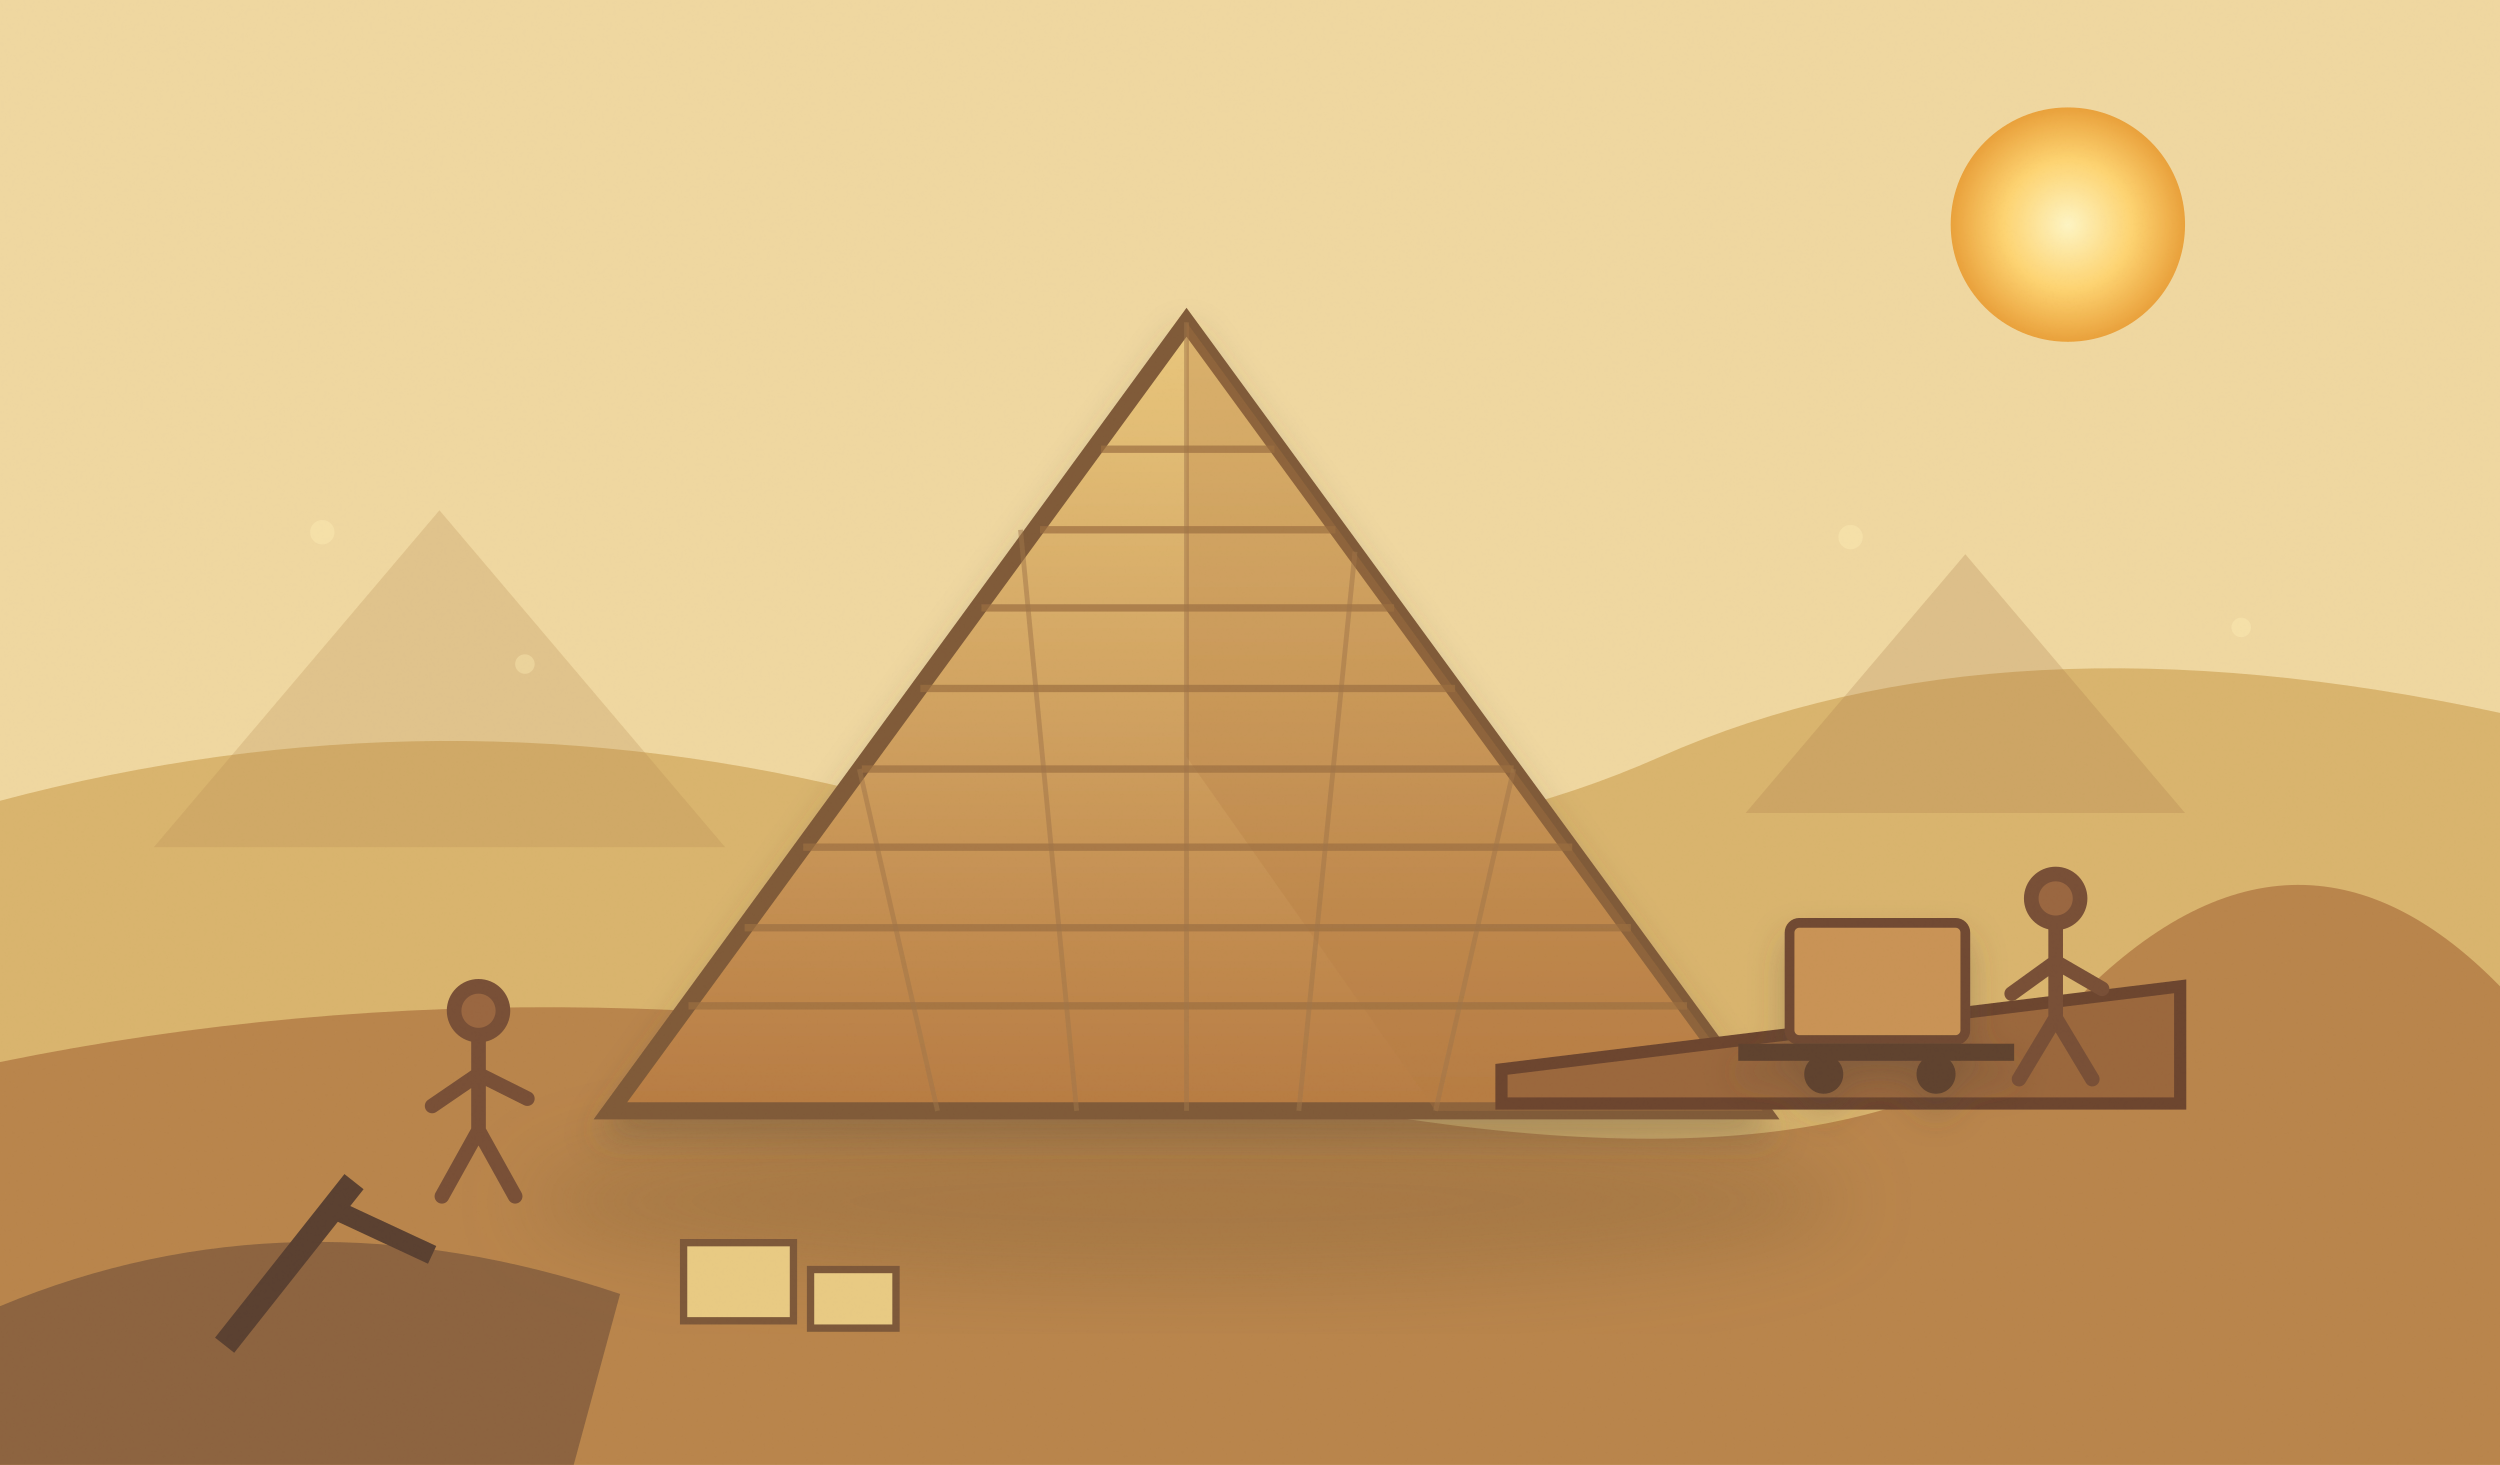
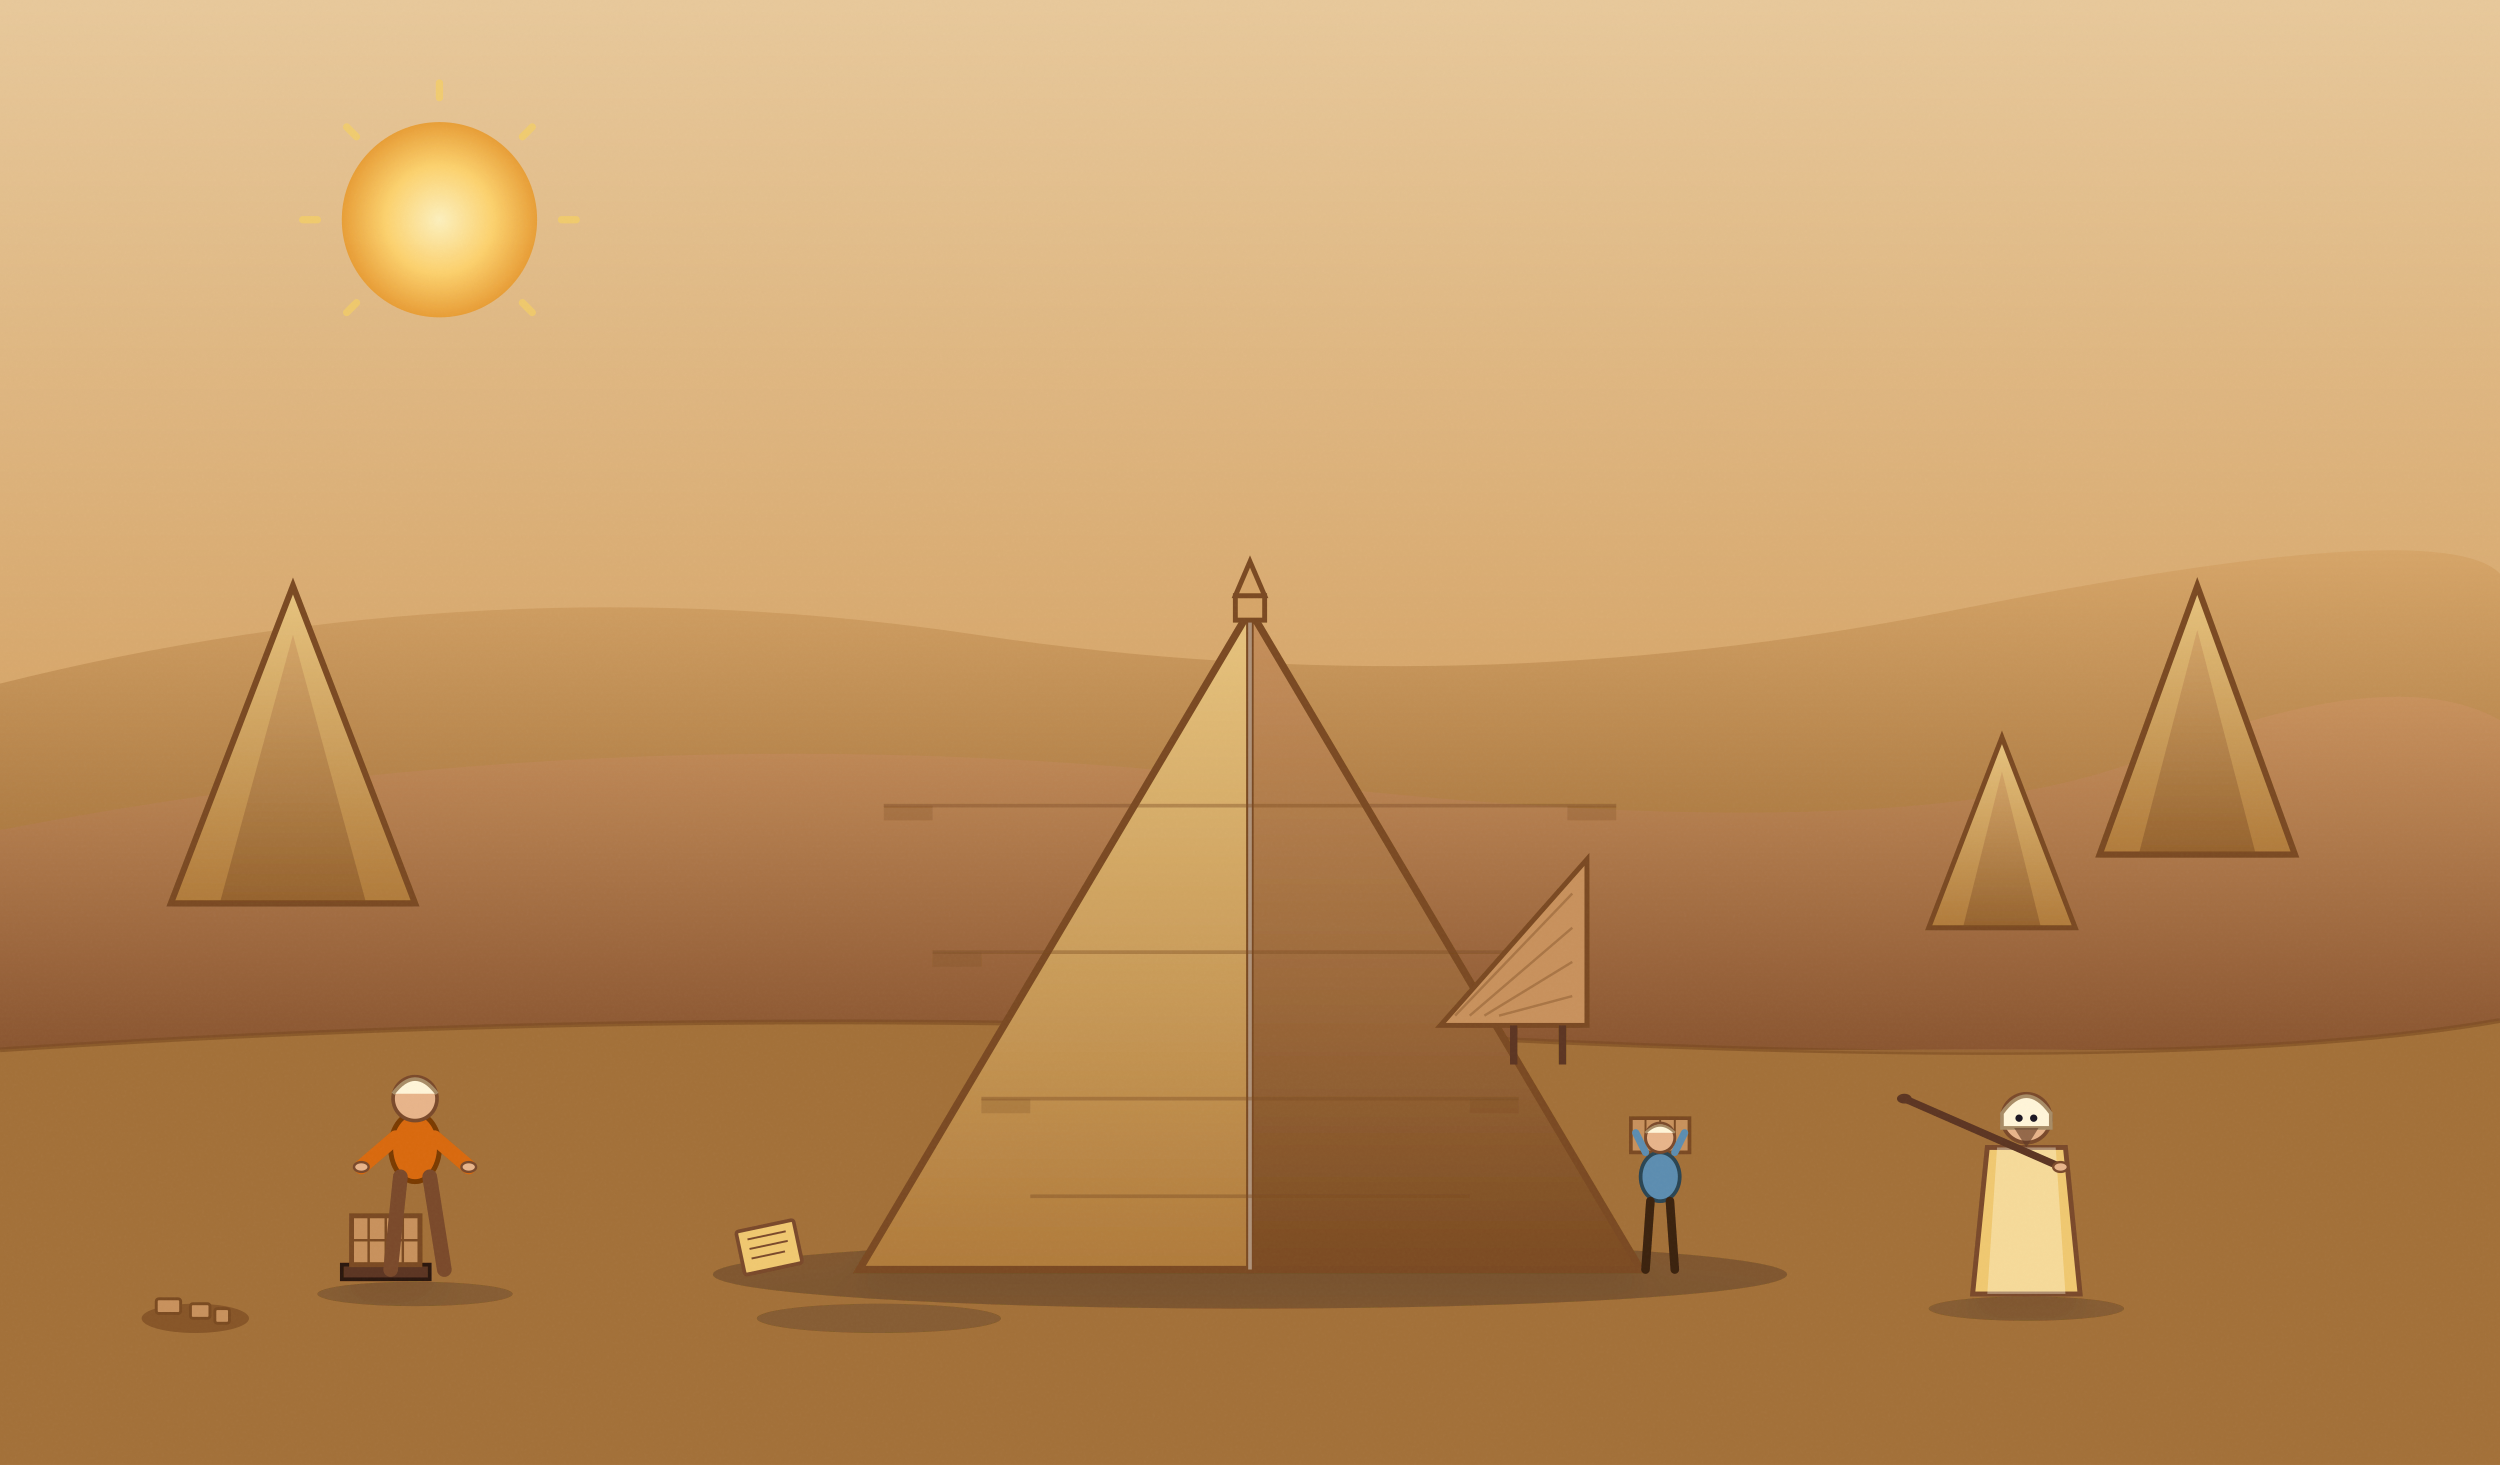
<svg xmlns="http://www.w3.org/2000/svg" width="1024" height="600" viewBox="0 0 1024 600">
  <defs>
-     <filter id="shadow" x="-30%" y="-30%" width="160%" height="170%">
-       <feGaussianBlur in="SourceAlpha" stdDeviation="7" result="b" />
-       <feOffset dy="8" result="o" />
-       <feColorMatrix in="o" type="matrix" values="0 0 0 0 .08 0 0 0 0 .06 0 0 0 0 .04 0 0 0 .30 0" />
-       <feBlend in="SourceGraphic" />
+     <filter id="softshadow" x="-20%" y="-20%" width="140%" height="160%">
+       <feGaussianBlur in="SourceAlpha" stdDeviation="6" />
+       <feOffset dy="8" />
+       <feComponentTransfer>
+         <feFuncA type="linear" slope="0.32" />
+       </feComponentTransfer>
+       <feComposite in2="SourceGraphic" operator="in" result="shadow" />
+       <feMerge>
+         <feMergeNode in="shadow" />
+         <feMergeNode in="SourceGraphic" />
+       </feMerge>
    </filter>
-     <filter id="soft" x="-30%" y="-30%" width="160%" height="160%">
-       <feGaussianBlur stdDeviation="16" />
+     <filter id="tightshadow" x="-10%" y="-10%" width="120%" height="140%">
+       <feGaussianBlur in="SourceAlpha" stdDeviation="3" />
+       <feOffset dy="3" />
+       <feComponentTransfer>
+         <feFuncA type="linear" slope="0.4" />
+       </feComponentTransfer>
+       <feComposite in2="SourceGraphic" operator="in" result="shadow" />
+       <feMerge>
+         <feMergeNode in="shadow" />
+         <feMergeNode in="SourceGraphic" />
+       </feMerge>
    </filter>
-     <filter id="grain">
-       <feTurbulence type="fractalNoise" baseFrequency=".65" numOctaves="2" seed="11" />
+     <filter id="paperGrain">
+       <feTurbulence type="fractalNoise" baseFrequency="0.85" numOctaves="2" seed="19" />
      <feColorMatrix type="saturate" values="0" />
      <feComponentTransfer>
-         <feFuncA type="table" tableValues="0 .035" />
+         <feFuncA type="table" tableValues="0 0.06" />
      </feComponentTransfer>
+       <feComposite in2="SourceGraphic" operator="in" />
    </filter>
    <linearGradient id="sky" x1="0" y1="0" x2="0" y2="1">
-       <stop stop-color="#bce8e5" />
-       <stop offset=".55" stop-color="#f3e2a9" />
-       <stop offset="1" stop-color="#edbe75" />
+       <stop offset="0" stop-color="#e8c89a" />
+       <stop offset="0.5" stop-color="#d6a568" />
+       <stop offset="1" stop-color="#b07538" />
    </linearGradient>
-     <linearGradient id="wood" x1="0" x2="1">
-       <stop stop-color="#80502f" />
-       <stop offset=".35" stop-color="#b97943" />
-       <stop offset=".7" stop-color="#9c6138" />
-       <stop offset="1" stop-color="#70432a" />
+     <linearGradient id="sandA" x1="0" y1="0" x2="0" y2="1">
+       <stop offset="0" stop-color="#d6a568" />
+       <stop offset="1" stop-color="#a37038" />
    </linearGradient>
-     <linearGradient id="paper" x1="0" y1="0" x2="0" y2="1">
-       <stop stop-color="#fff9e8" />
-       <stop offset="1" stop-color="#ead6a9" />
+     <linearGradient id="sandB" x1="0" y1="0" x2="0" y2="1">
+       <stop offset="0" stop-color="#c8915c" />
+       <stop offset="1" stop-color="#8a5530" />
+     </linearGradient>
+     <linearGradient id="pyramidLight" x1="0" y1="0" x2="0" y2="1">
+       <stop offset="0" stop-color="#e8c47e" />
+       <stop offset="1" stop-color="#b07a3a" />
+     </linearGradient>
+     <linearGradient id="pyramidDark" x1="0" y1="0" x2="0" y2="1">
+       <stop offset="0" stop-color="#c8915c" />
+       <stop offset="1" stop-color="#7a4a20" />
    </linearGradient>
    <radialGradient id="sun">
-       <stop stop-color="#fff8c7" />
-       <stop offset=".55" stop-color="#ffd36a" />
+       <stop offset="0" stop-color="#fff5c2" />
+       <stop offset="0.55" stop-color="#ffd36a" />
      <stop offset="1" stop-color="#e99a2d" />
    </radialGradient>
-     <linearGradient id="sand" x1="0" y1="0" x2="0" y2="1">
-       <stop stop-color="#e9c77c" />
-       <stop offset="1" stop-color="#b77b42" />
-     </linearGradient>
  </defs>
-   <rect width="1024" height="600" fill="#efd7a0" />
-   <circle cx="847" cy="92" r="48" fill="url(#sun)" opacity=".88" />
-   <path d="M0 328Q180 280 360 326T680 310T1024 292V600H0Z" fill="#d9b46d" />
-   <path d="M0 435Q240 386 500 444T850 410T1024 404V600H0Z" fill="#b9854b" />
-   <g opacity=".26">
-     <path d="M63 347L180 209L297 347Z" fill="#b78b52" />
-     <path d="M715 333L805 227L895 333Z" fill="#aa7c49" />
-   </g>
-   <ellipse cx="486" cy="492" rx="270" ry="34" fill="#604429" opacity=".20" filter="url(#soft)" />
-   <g filter="url(#shadow)">
-     <path d="M250 455L486 132L722 455Z" fill="url(#sand)" stroke="#805a37" stroke-width="7" />
-     <path d="M486 132L722 455H588L486 310Z" fill="#b57b42" opacity=".28" />
-     <g stroke="#9b6d40" stroke-width="3" opacity=".7">
-       <path d="M282 412H691M305 380H668M329 347H644M353 315H620M377 282H596M402 249H571M426 217H547M451 184H522" />
-     </g>
-     <g stroke="#9f7448" stroke-width="2" opacity=".5">
-       <path d="M352 315L384 455M418 217L441 455M486 132V455M555 226L532 455M620 315L588 455" />
+   <rect width="1024" height="600" fill="url(#sky)" />
+   <g transform="translate(180 90)">
+     <circle r="40" fill="url(#sun)" opacity="0.9" />
+     <g stroke="#f5cf61" stroke-width="3" stroke-linecap="round" opacity="0.7">
+       <line x1="-56" y1="0" x2="-50" y2="0" />
+       <line x1="50" y1="0" x2="56" y2="0" />
+       <line x1="0" y1="-56" x2="0" y2="-50" />
+       <line x1="-38" y1="-38" x2="-34" y2="-34" />
+       <line x1="38" y1="38" x2="34" y2="34" />
+       <line x1="-38" y1="38" x2="-34" y2="34" />
+       <line x1="38" y1="-38" x2="34" y2="-34" />
    </g>
  </g>
-   <path d="M615 452L893 452L893 404L615 438Z" fill="#9b673c" stroke="#6c452e" stroke-width="5" />
-   <g filter="url(#shadow)">
-     <rect x="733" y="378" width="72" height="48" rx="4" fill="#c99355" stroke="#704a31" stroke-width="4" />
-     <path d="M712 431H825" stroke="#5f432f" stroke-width="7" />
-     <circle cx="747" cy="440" r="8" fill="#5f432f" />
-     <circle cx="793" cy="440" r="8" fill="#5f432f" />
+   <path d="M0 280 Q200 230 400 260 T800 250 T1024 235 V370 H0Z" fill="url(#sandA)" />
+   <path d="M0 340 Q260 290 520 320 T880 310 T1024 295 V430 H0Z" fill="url(#sandB)" />
+   <g transform="translate(120 290)" filter="url(#tightshadow)">
+     <path d="M-50 80 L0 -50 L50 80Z" fill="url(#pyramidLight)" stroke="#7a4a20" stroke-width="2.5" />
+     <path d="M-30 80 L0 -30 L30 80Z" fill="url(#pyramidDark)" opacity="0.5" />
  </g>
-   <g stroke="#784f36" fill="#9a6640" stroke-width="6" stroke-linecap="round">
-     <circle cx="196" cy="414" r="10" />
-     <path d="M196 425V463M196 440L177 453M196 440L216 450M196 463L181 490M196 463L211 490" />
-     <circle cx="842" cy="368" r="10" />
-     <path d="M842 379V417M842 394L824 407M842 394L861 405M842 417L827 442M842 417L857 442" />
+   <g transform="translate(900 280)" filter="url(#tightshadow)">
+     <path d="M-40 70 L0 -40 L40 70Z" fill="url(#pyramidLight)" stroke="#7a4a20" stroke-width="2.5" />
+     <path d="M-24 70 L0 -22 L24 70Z" fill="url(#pyramidDark)" opacity="0.5" />
  </g>
-   <path d="M0 535Q120 485 254 530L235 600H0Z" fill="#805a3c" opacity=".78" />
-   <path d="M92 551L145 484" stroke="#5a4030" stroke-width="10" />
-   <path d="M134 494L177 514" stroke="#5a4030" stroke-width="8" />
-   <g fill="#e8ca83" stroke="#7d5839" stroke-width="3">
-     <rect x="280" y="509" width="45" height="32" />
-     <rect x="332" y="520" width="35" height="24" />
+   <g transform="translate(820 330)" filter="url(#tightshadow)">
+     <path d="M-30 50 L0 -28 L30 50Z" fill="url(#pyramidLight)" stroke="#7a4a20" stroke-width="2" />
+     <path d="M-16 50 L0 -14 L16 50Z" fill="url(#pyramidDark)" opacity="0.5" />
  </g>
-   <g fill="#fff0b8" opacity=".35">
-     <circle cx="132" cy="218" r="5" />
-     <circle cx="215" cy="272" r="4" />
-     <circle cx="758" cy="220" r="5" />
-     <circle cx="918" cy="257" r="4" />
+   <path d="M0 430 Q300 410 600 425 T1024 418 V600 H0Z" fill="#a37038" />
+   <path d="M0 430 Q300 410 600 425 T1024 418" fill="none" stroke="#7a4a20" stroke-width="2" opacity="0.6" />
+   <g transform="translate(512 430)" filter="url(#softshadow)">
+     <ellipse cx="0" cy="92" rx="220" ry="14" fill="#2a1c14" opacity="0.3" />
+     <path d="M-160 90 L0 -180 L0 90Z" fill="url(#pyramidLight)" stroke="#7a4a20" stroke-width="3" />
+     <path d="M0 90 L0 -180 L160 90Z" fill="url(#pyramidDark)" stroke="#7a4a20" stroke-width="3" />
+     <line x1="0" y1="-180" x2="0" y2="90" stroke="#fff" stroke-width="1.5" opacity="0.4" />
+     <g fill="none" stroke="#7a4a20" stroke-width="1.5" opacity="0.4">
+       <line x1="-150" y1="-100" x2="150" y2="-100" />
+       <line x1="-130" y1="-40" x2="130" y2="-40" />
+       <line x1="-110" y1="20" x2="110" y2="20" />
+       <line x1="-90" y1="60" x2="90" y2="60" />
+     </g>
+     <g fill="#7a4a20" opacity="0.25">
+       <path d="M-150 -100 L-130 -100 L-130 -94 L-150 -94Z" />
+       <path d="M130 -100 L150 -100 L150 -94 L130 -94Z" />
+       <path d="M-130 -40 L-110 -40 L-110 -34 L-130 -34Z" />
+       <path d="M110 -40 L130 -40 L130 -34 L110 -34Z" />
+       <path d="M-110 20 L-90 20 L-90 26 L-110 26Z" />
+       <path d="M90 20 L110 20 L110 26 L90 26Z" />
+     </g>
+     <rect x="-6" y="-186" width="12" height="10" fill="#d6a568" stroke="#7a4a20" stroke-width="2" />
+     <polygon points="-6,-186 0,-200 6,-186" fill="#d6a568" stroke="#7a4a20" stroke-width="2" />
  </g>
-   <rect width="1024" height="600" filter="url(#grain)" opacity=".28" pointer-events="none" />
+   <g transform="translate(170 470)" filter="url(#softshadow)">
+     <ellipse cx="0" cy="60" rx="40" ry="5" fill="#2a1c14" opacity="0.25" />
+     <g transform="translate(-12 50)">
+       <rect x="-18" y="-2" width="36" height="6" fill="#5b3520" stroke="#2a1408" stroke-width="1.5" />
+       <rect x="-14" y="-22" width="28" height="20" fill="#c8915c" stroke="#7a4a20" stroke-width="2" />
+       <line x1="-7" y1="-22" x2="-7" y2="-2" stroke="#7a4a20" stroke-width="1" />
+       <line x1="0" y1="-22" x2="0" y2="-2" stroke="#7a4a20" stroke-width="1" />
+       <line x1="7" y1="-22" x2="7" y2="-2" stroke="#7a4a20" stroke-width="1" />
+       <line x1="-14" y1="-12" x2="14" y2="-12" stroke="#7a4a20" stroke-width="1" />
+     </g>
+     <ellipse cx="0" cy="0" rx="10" ry="14" fill="#d9690a" stroke="#7a3a04" stroke-width="2" />
+     <circle cx="0" cy="-20" r="9" fill="#e8b48a" stroke="#7a4a2c" stroke-width="1.5" />
+     <path d="M-9 -22 Q0 -34 9 -22" fill="#fff5d8" stroke="#a88c66" stroke-width="1.5" />
+     <path d="M-8 -4 L-22 8" stroke="#d9690a" stroke-width="6" stroke-linecap="round" />
+     <path d="M8 -4 L22 8" stroke="#d9690a" stroke-width="6" stroke-linecap="round" />
+     <path d="M-6 12 L-10 50" stroke="#7a4a2c" stroke-width="6" stroke-linecap="round" />
+     <path d="M6 12 L12 50" stroke="#7a4a2c" stroke-width="6" stroke-linecap="round" />
+     <ellipse cx="-22" cy="8" rx="3" ry="2" fill="#e8b48a" stroke="#7a4a2c" stroke-width="1" />
+     <ellipse cx="22" cy="8" rx="3" ry="2" fill="#e8b48a" stroke="#7a4a2c" stroke-width="1" />
+   </g>
+   <g transform="translate(830 480)" filter="url(#softshadow)">
+     <ellipse cx="0" cy="56" rx="40" ry="5" fill="#2a1c14" opacity="0.25" />
+     <path d="M-16 -10 L-22 50 L22 50 L16 -10Z" fill="#f0c870" stroke="#7a4a2c" stroke-width="2" />
+     <path d="M-12 -10 L-16 50 L16 50 L12 -10Z" fill="#fff5d8" opacity="0.4" />
+     <circle cx="0" cy="-22" r="10" fill="#e8b48a" stroke="#7a4a2c" stroke-width="1.5" />
+     <path d="M-10 -24 Q0 -38 10 -24 L10 -18 L-10 -18Z" fill="#fff5d8" stroke="#a88c66" stroke-width="1.5" />
+     <path d="M-5 -18 L0 -10 L5 -18" fill="#5b3520" opacity="0.6" />
+     <line x1="14" y1="-2" x2="-50" y2="-30" stroke="#5b3520" stroke-width="3" stroke-linecap="round" />
+     <ellipse cx="-50" cy="-30" rx="3" ry="2" fill="#5b3520" />
+     <ellipse cx="14" cy="-2" rx="3" ry="2" fill="#e8b48a" stroke="#7a4a2c" stroke-width="1" />
+     <circle cx="-3" cy="-22" r="1.5" fill="#1a1620" />
+     <circle cx="3" cy="-22" r="1.5" fill="#1a1620" />
+   </g>
+   <g transform="translate(680 480)" filter="url(#tightshadow)">
+     <rect x="-12" y="-22" width="24" height="14" fill="#c8915c" stroke="#7a4a20" stroke-width="1.5" />
+     <line x1="-6" y1="-22" x2="-6" y2="-8" stroke="#7a4a20" stroke-width="0.8" />
+     <line x1="0" y1="-22" x2="0" y2="-8" stroke="#7a4a20" stroke-width="0.8" />
+     <line x1="6" y1="-22" x2="6" y2="-8" stroke="#7a4a20" stroke-width="0.8" />
+     <ellipse cx="0" cy="2" rx="8" ry="10" fill="#5b8db0" stroke="#2a4452" stroke-width="1.5" />
+     <circle cx="0" cy="-14" r="6" fill="#e8b48a" stroke="#7a4a2c" stroke-width="1.2" />
+     <path d="M-6 -16 Q0 -22 6 -16" fill="#fff5d8" stroke="#a88c66" stroke-width="1" />
+     <path d="M-6 -8 L-10 -16" stroke="#5b8db0" stroke-width="3" stroke-linecap="round" />
+     <path d="M6 -8 L10 -16" stroke="#5b8db0" stroke-width="3" stroke-linecap="round" />
+     <path d="M-4 12 L-6 40" stroke="#3a2110" stroke-width="3.5" stroke-linecap="round" />
+     <path d="M4 12 L6 40" stroke="#3a2110" stroke-width="3.5" stroke-linecap="round" />
+   </g>
+   <g transform="translate(680 360)" filter="url(#tightshadow)">
+     <path d="M-90 60 L-30 -8 L-30 60Z" fill="#c8915c" stroke="#7a4a20" stroke-width="2" />
+     <g stroke="#7a4a20" stroke-width="1" opacity="0.4">
+       <line x1="-84" y1="56" x2="-36" y2="6" />
+       <line x1="-78" y1="56" x2="-36" y2="20" />
+       <line x1="-72" y1="56" x2="-36" y2="34" />
+       <line x1="-66" y1="56" x2="-36" y2="48" />
+     </g>
+     <line x1="-60" y1="60" x2="-60" y2="76" stroke="#5b3520" stroke-width="3" />
+     <line x1="-40" y1="60" x2="-40" y2="76" stroke="#5b3520" stroke-width="3" />
+   </g>
+   <g transform="translate(80 540)">
+     <ellipse cx="0" cy="0" rx="22" ry="6" fill="#7a4a20" opacity="0.7" />
+     <g fill="#c8915c" stroke="#7a4a20" stroke-width="1.2">
+       <rect x="-16" y="-8" width="10" height="6" rx="1" />
+       <rect x="-2" y="-6" width="8" height="6" rx="1" />
+       <rect x="8" y="-4" width="6" height="6" rx="1" />
+     </g>
+   </g>
+   <g transform="translate(360 480)" filter="url(#softshadow)">
+     <ellipse cx="0" cy="60" rx="50" ry="6" fill="#2a1c14" opacity="0.25" />
+     <g transform="translate(-46 26) rotate(-12)">
+       <rect x="-12" y="-4" width="24" height="18" rx="1" fill="#f0c870" stroke="#7a4a2c" stroke-width="1.5" />
+       <line x1="-8" y1="0" x2="8" y2="0" stroke="#7a4a2c" stroke-width="0.8" />
+       <line x1="-8" y1="4" x2="8" y2="4" stroke="#7a4a2c" stroke-width="0.8" />
+       <line x1="-8" y1="8" x2="6" y2="8" stroke="#7a4a2c" stroke-width="0.8" />
+     </g>
+   </g>
+   <rect width="1024" height="600" filter="url(#paperGrain)" opacity="0.45" pointer-events="none" />
</svg>
